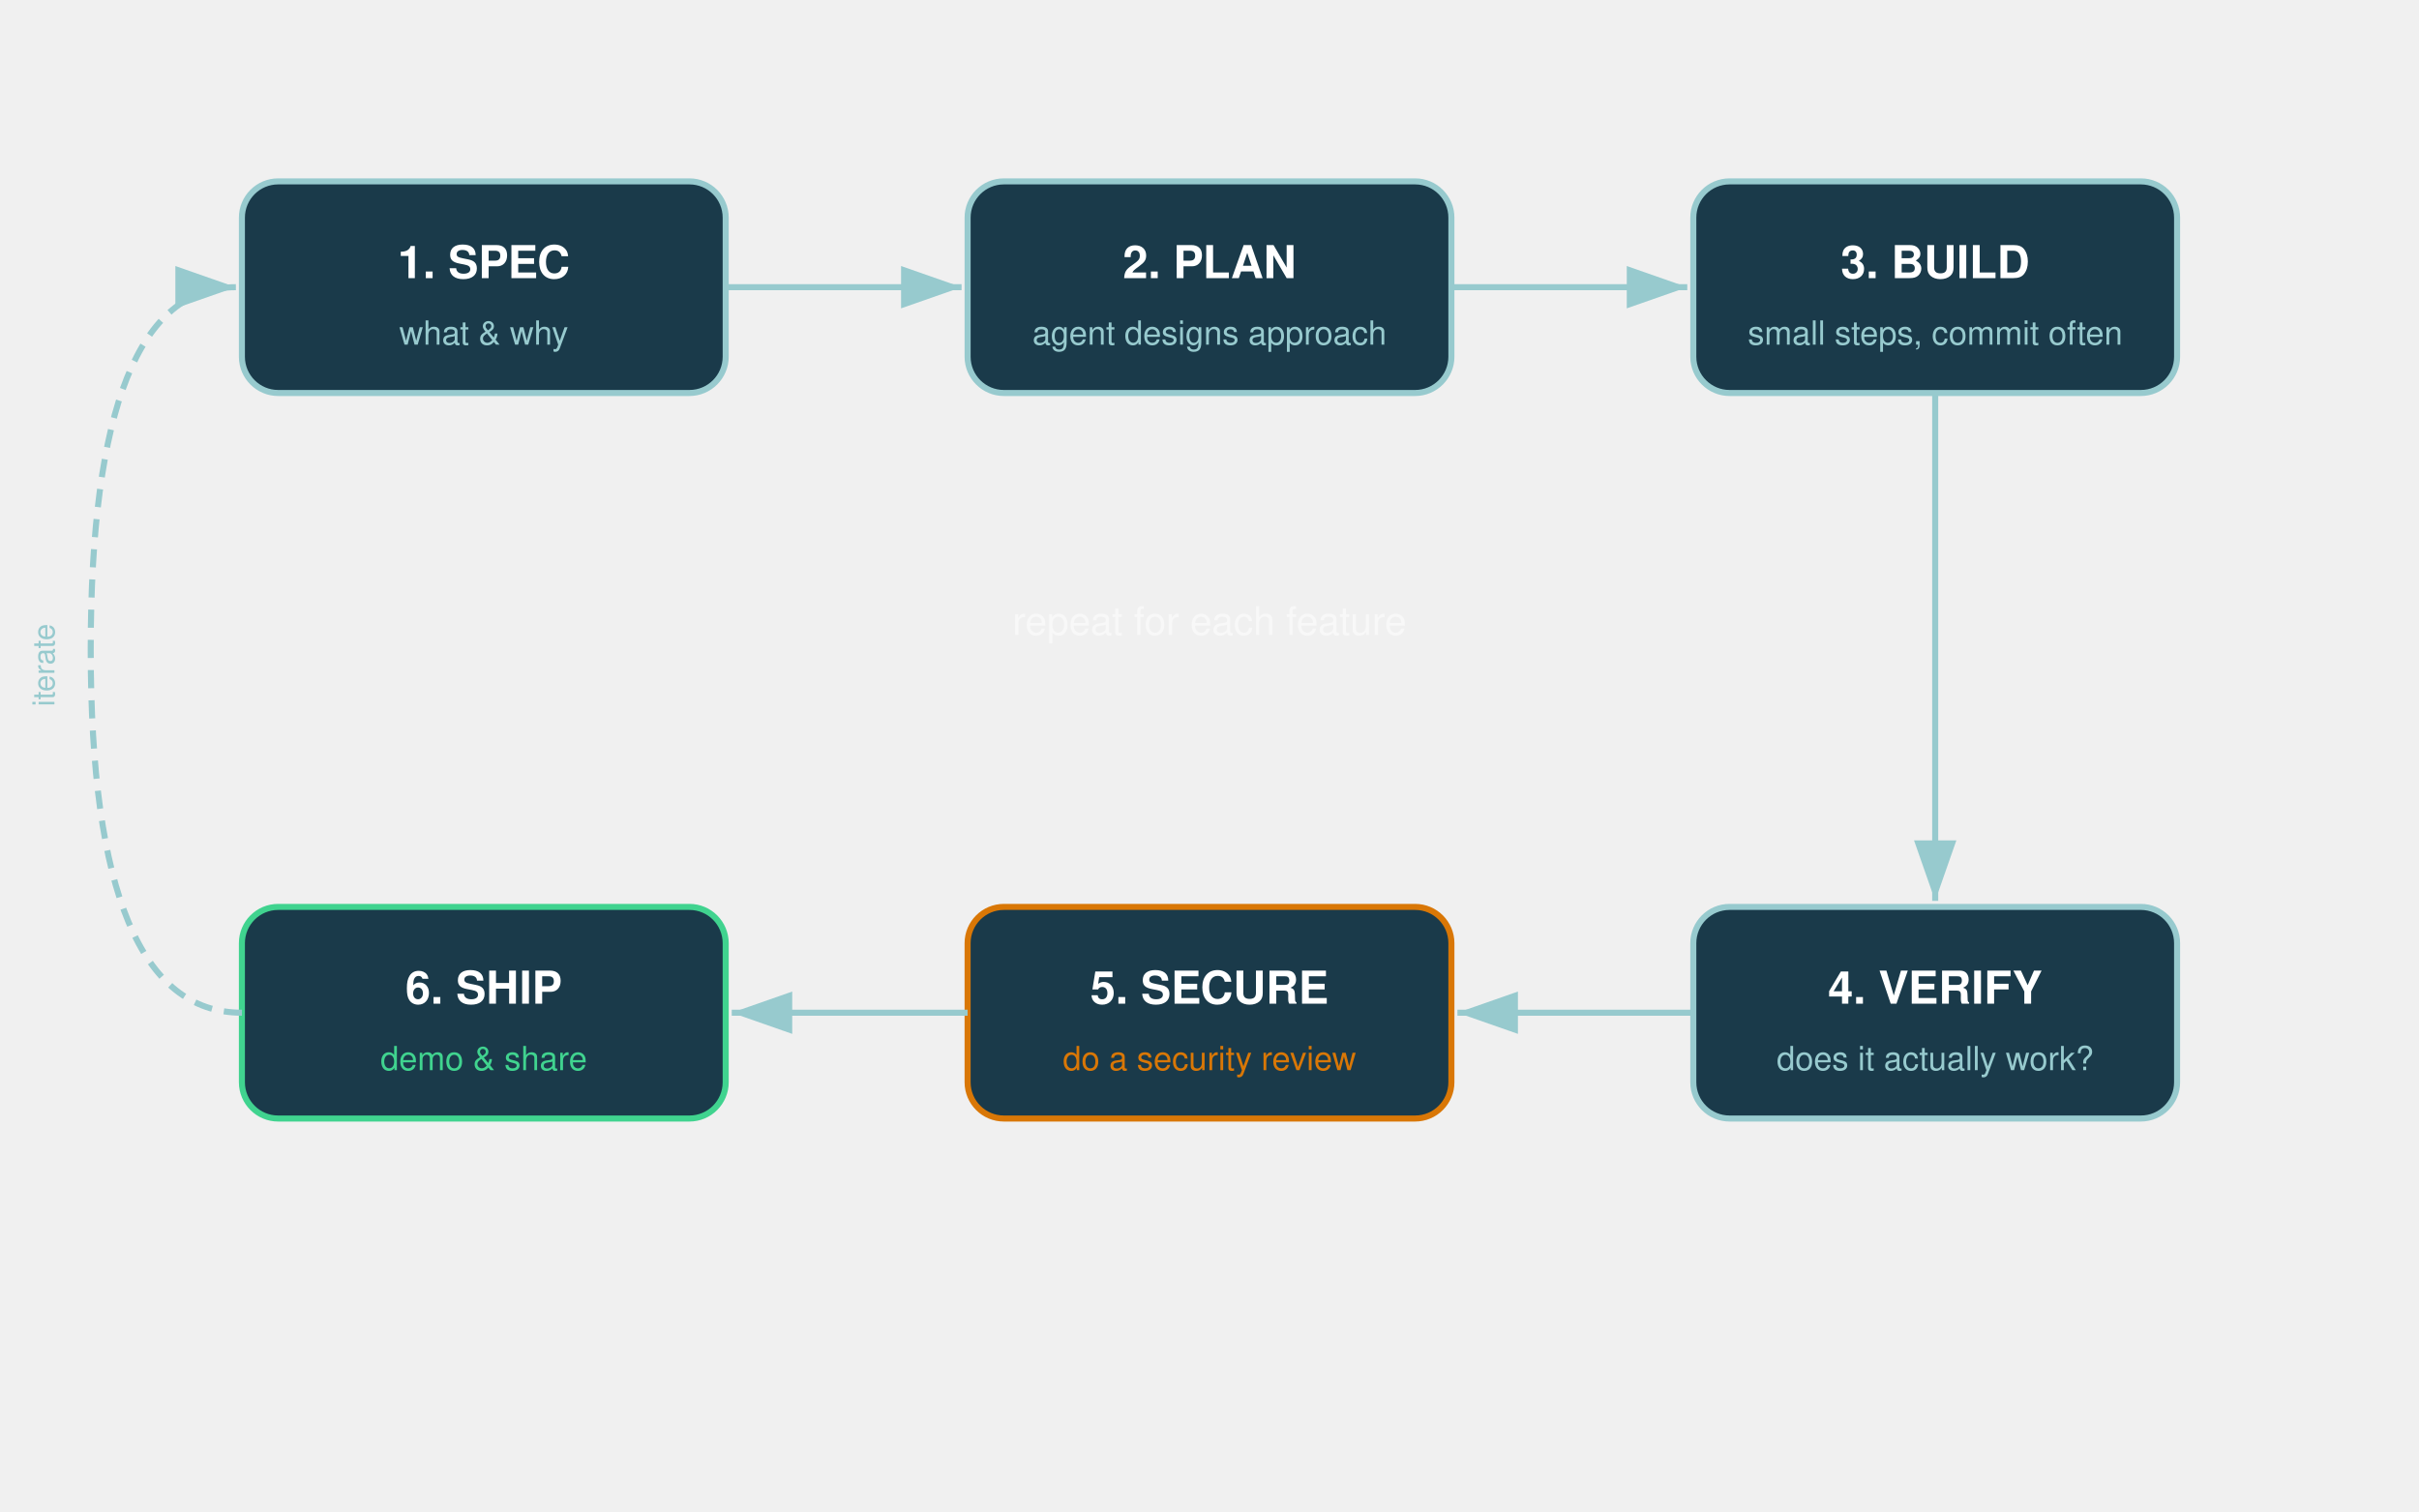
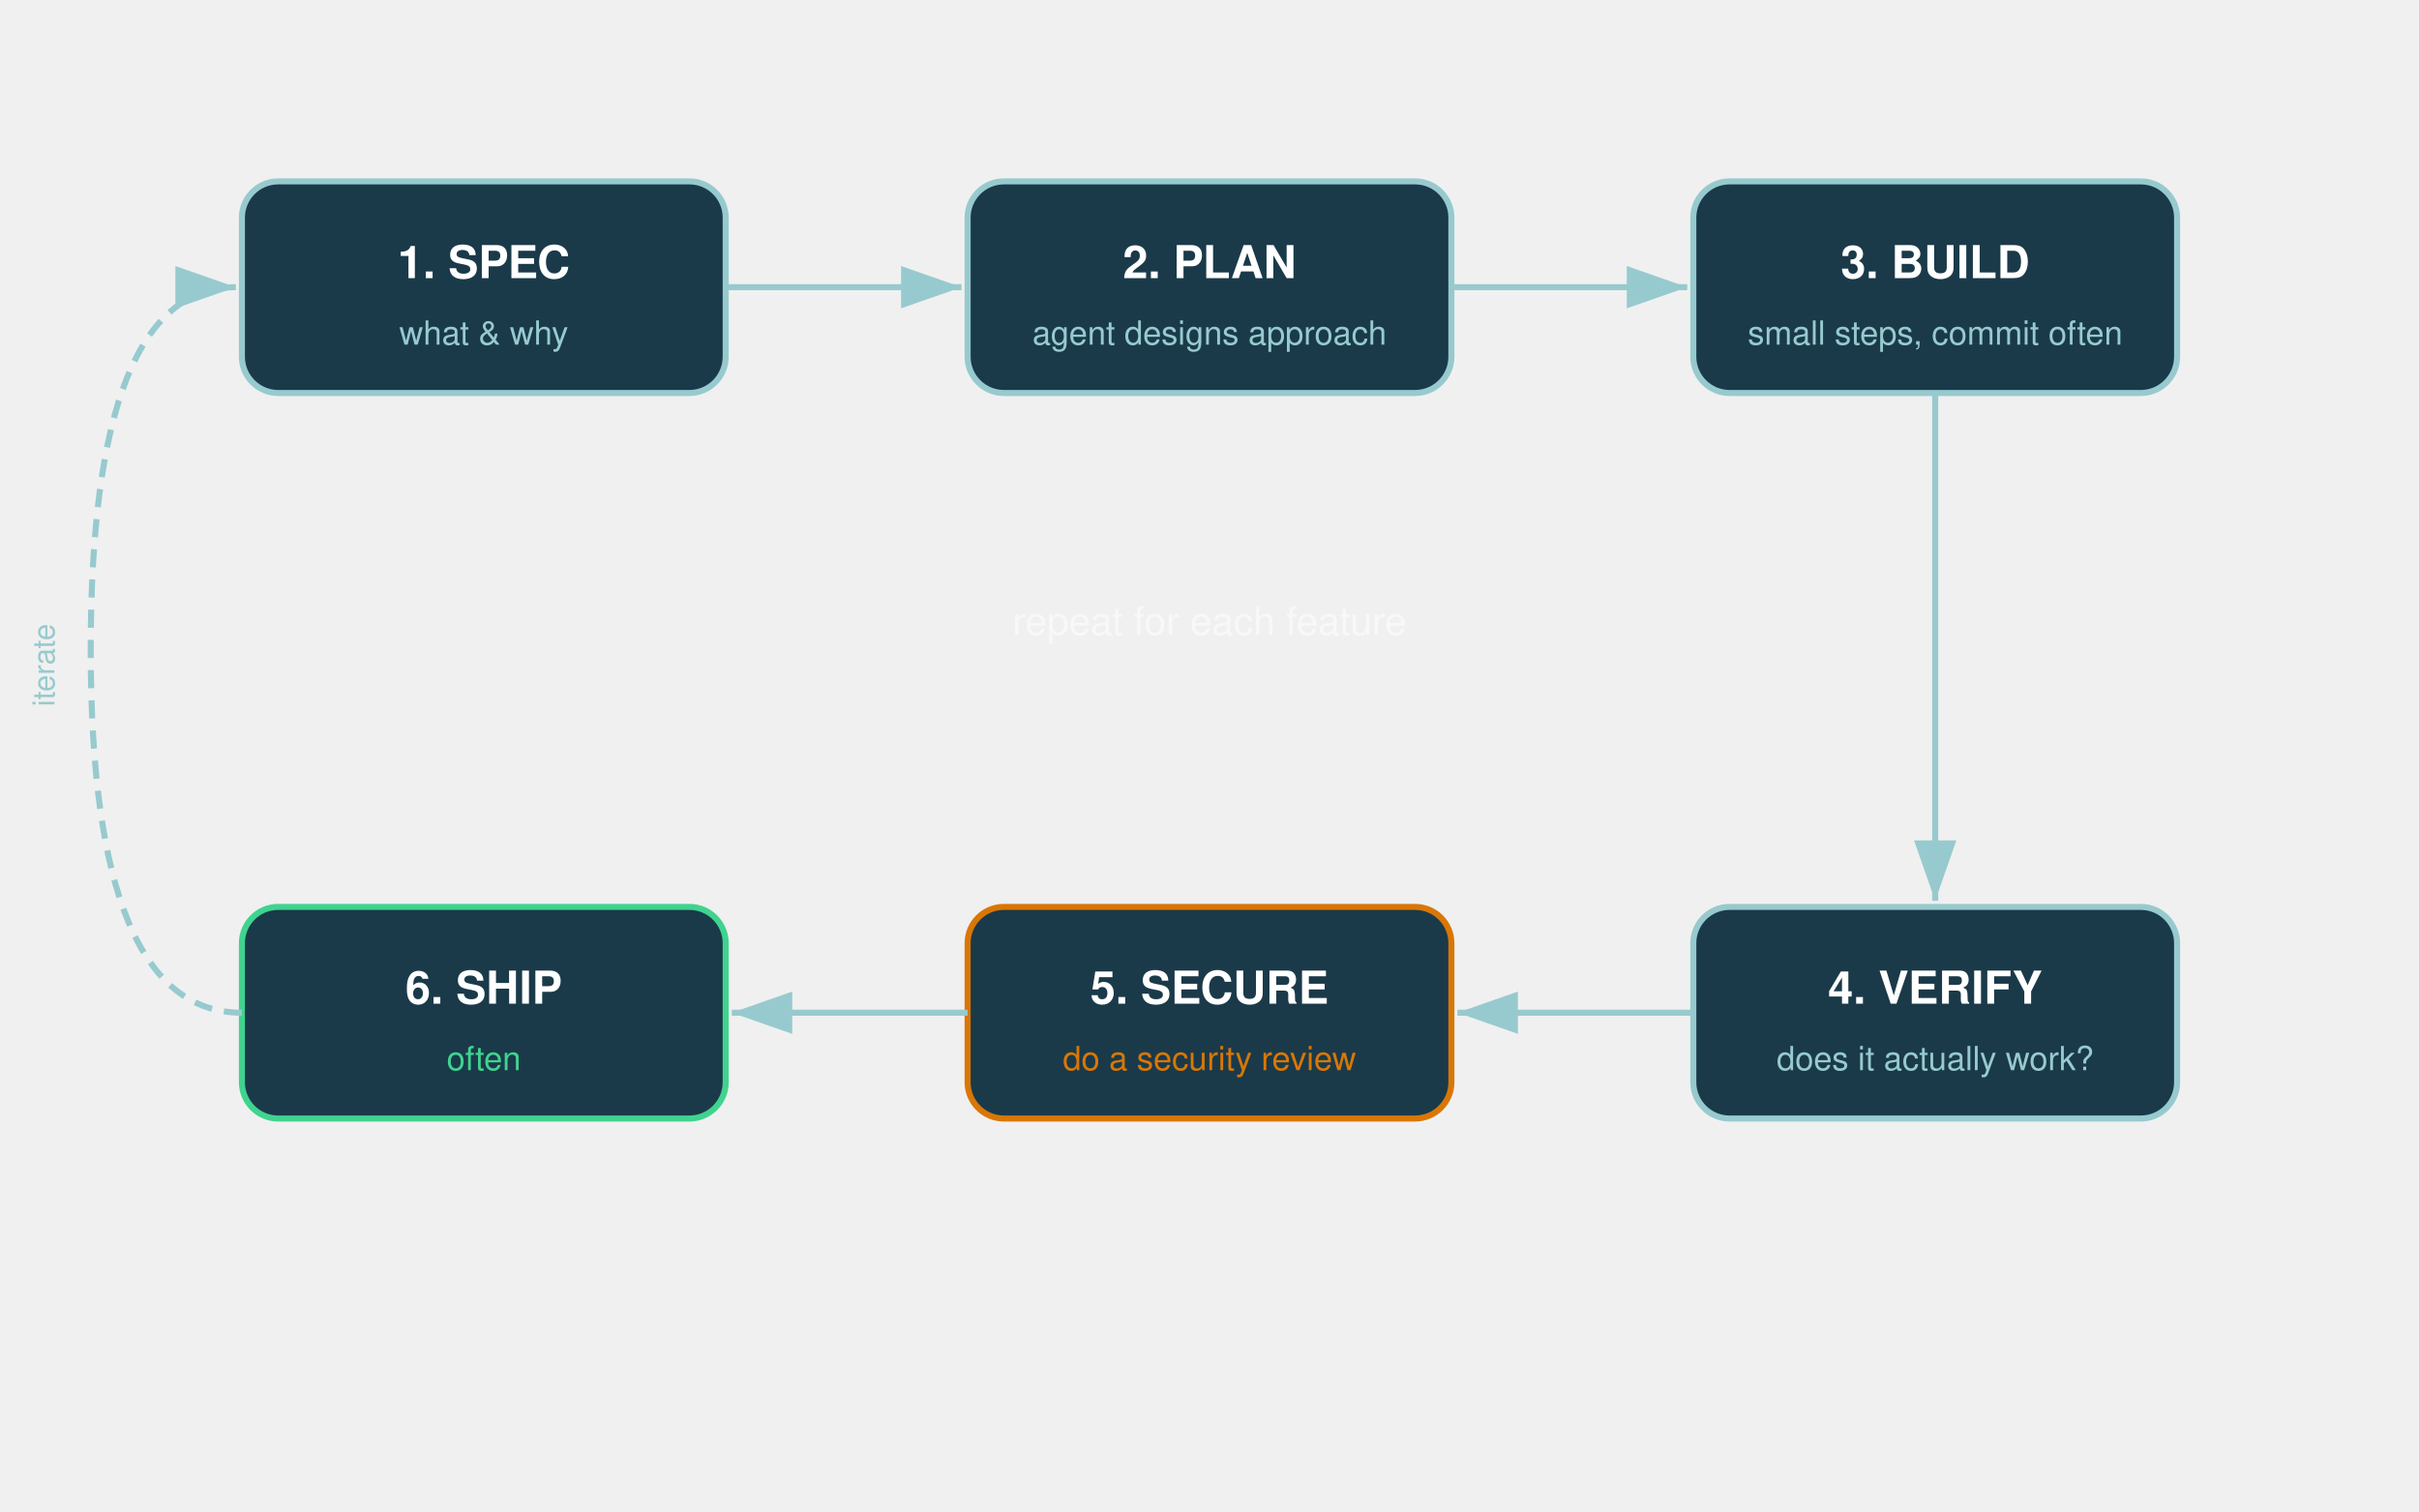
<svg xmlns="http://www.w3.org/2000/svg" viewBox="0 0 800 500" font-family="Equinor, Helvetica, sans-serif">
  <defs>
    <marker id="arrow" markerWidth="10" markerHeight="7" refX="10" refY="3.5" orient="auto">
      <polygon points="0 0, 10 3.5, 0 7" fill="#97CACE" />
    </marker>
  </defs>
  <rect x="80" y="60" width="160" height="70" rx="12" fill="#1a3a4a" stroke="#97CACE" stroke-width="2" />
  <text x="160" y="92" text-anchor="middle" fill="#fff" font-size="15" font-weight="600">1. SPEC</text>
  <text x="160" y="114" text-anchor="middle" fill="#97CACE" font-size="11">what &amp; why</text>
  <rect x="320" y="60" width="160" height="70" rx="12" fill="#1a3a4a" stroke="#97CACE" stroke-width="2" />
  <text x="400" y="92" text-anchor="middle" fill="#fff" font-size="15" font-weight="600">2. PLAN</text>
  <text x="400" y="114" text-anchor="middle" fill="#97CACE" font-size="11">agent designs approach</text>
  <rect x="560" y="60" width="160" height="70" rx="12" fill="#1a3a4a" stroke="#97CACE" stroke-width="2" />
  <text x="640" y="92" text-anchor="middle" fill="#fff" font-size="15" font-weight="600">3. BUILD</text>
  <text x="640" y="114" text-anchor="middle" fill="#97CACE" font-size="11">small steps, commit often</text>
  <rect x="560" y="300" width="160" height="70" rx="12" fill="#1a3a4a" stroke="#97CACE" stroke-width="2" />
  <text x="640" y="332" text-anchor="middle" fill="#fff" font-size="15" font-weight="600">4. VERIFY</text>
  <text x="640" y="354" text-anchor="middle" fill="#97CACE" font-size="11">does it actually work?</text>
  <rect x="320" y="300" width="160" height="70" rx="12" fill="#1a3a4a" stroke="#d97706" stroke-width="2" />
  <text x="400" y="332" text-anchor="middle" fill="#fff" font-size="15" font-weight="600">5. SECURE</text>
  <text x="400" y="354" text-anchor="middle" fill="#d97706" font-size="11">do a security review</text>
  <rect x="80" y="300" width="160" height="70" rx="12" fill="#1a3a4a" stroke="#40d38f" stroke-width="2" />
  <text x="160" y="332" text-anchor="middle" fill="#fff" font-size="15" font-weight="600">6. SHIP</text>
-   <text x="160" y="354" text-anchor="middle" fill="#40d38f" font-size="11">demo &amp; share</text>
+   <text x="160" y="354" text-anchor="middle" fill="#40d38f" font-size="11">often</text>
  <line x1="240" y1="95" x2="318" y2="95" stroke="#97CACE" stroke-width="2" marker-end="url(#arrow)" />
  <line x1="480" y1="95" x2="558" y2="95" stroke="#97CACE" stroke-width="2" marker-end="url(#arrow)" />
  <line x1="640" y1="130" x2="640" y2="298" stroke="#97CACE" stroke-width="2" marker-end="url(#arrow)" />
  <line x1="560" y1="335" x2="482" y2="335" stroke="#97CACE" stroke-width="2" marker-end="url(#arrow)" />
  <line x1="320" y1="335" x2="242" y2="335" stroke="#97CACE" stroke-width="2" marker-end="url(#arrow)" />
  <path d="M 80 335 Q 30 335 30 215 Q 30 95 78 95" fill="none" stroke="#97CACE" stroke-width="2" stroke-dasharray="6,4" marker-end="url(#arrow)" />
  <text x="400" y="210" text-anchor="middle" fill="#fff" font-size="13" opacity="0.5">repeat for each feature</text>
  <text x="18" y="220" text-anchor="middle" fill="#97CACE" font-size="10" transform="rotate(-90, 18, 220)">iterate</text>
</svg>
